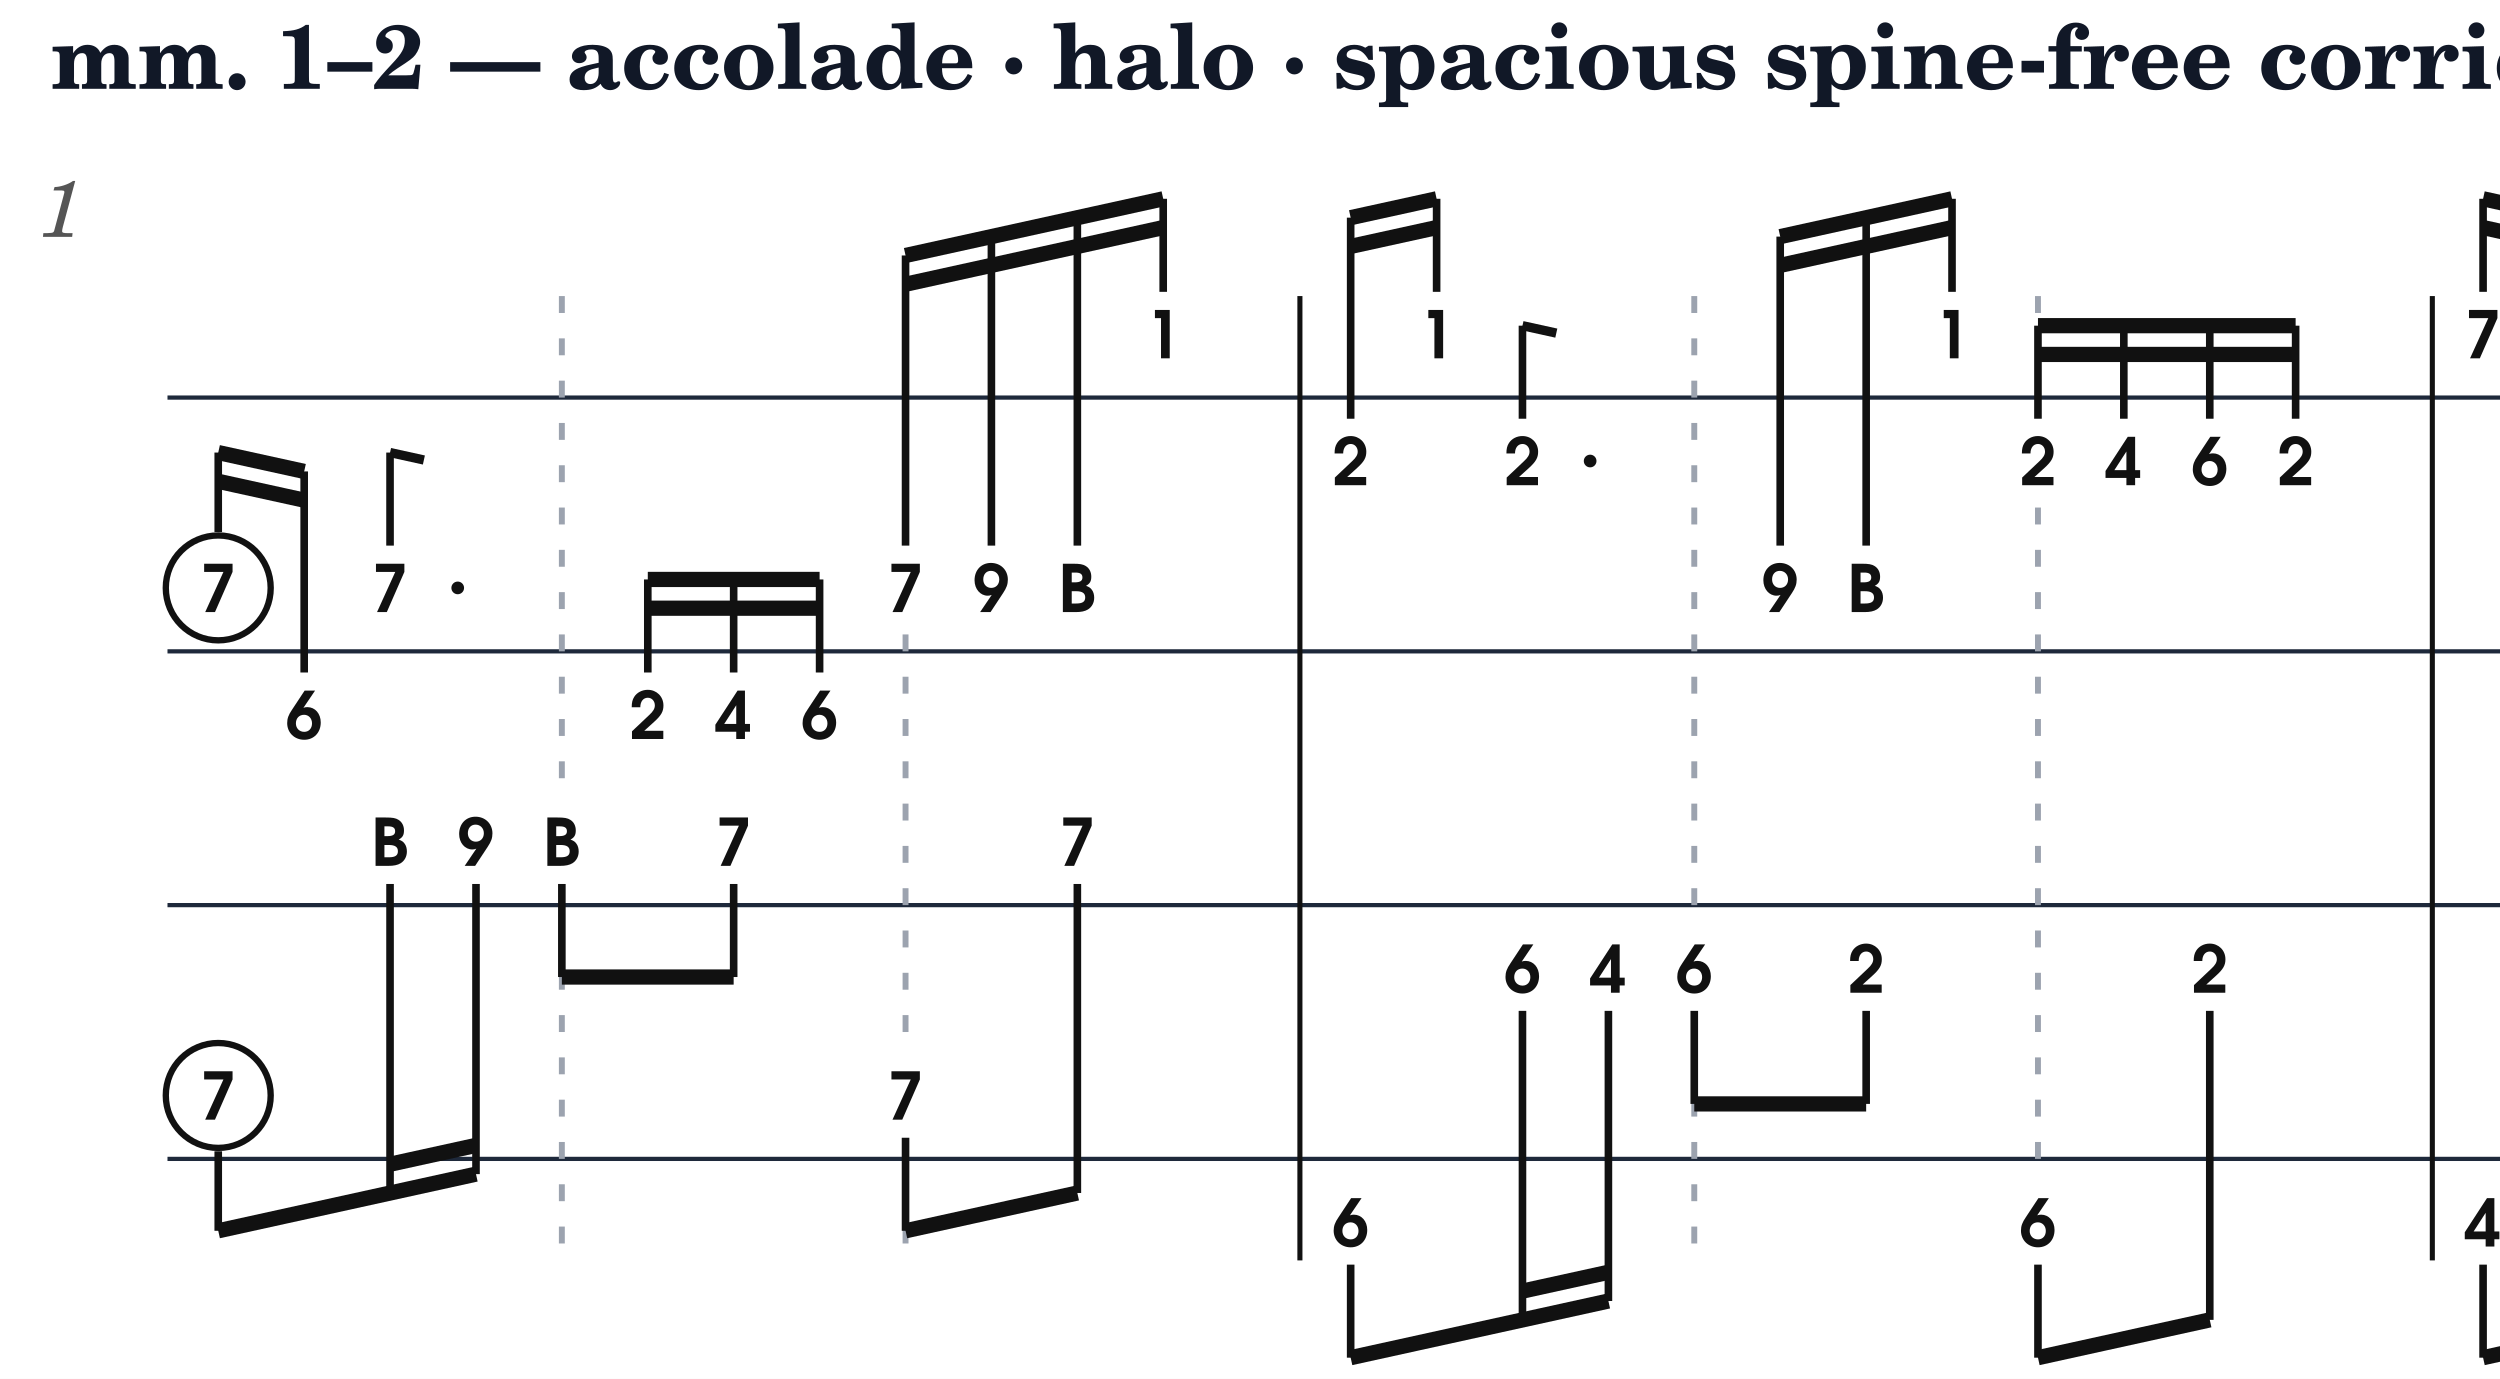
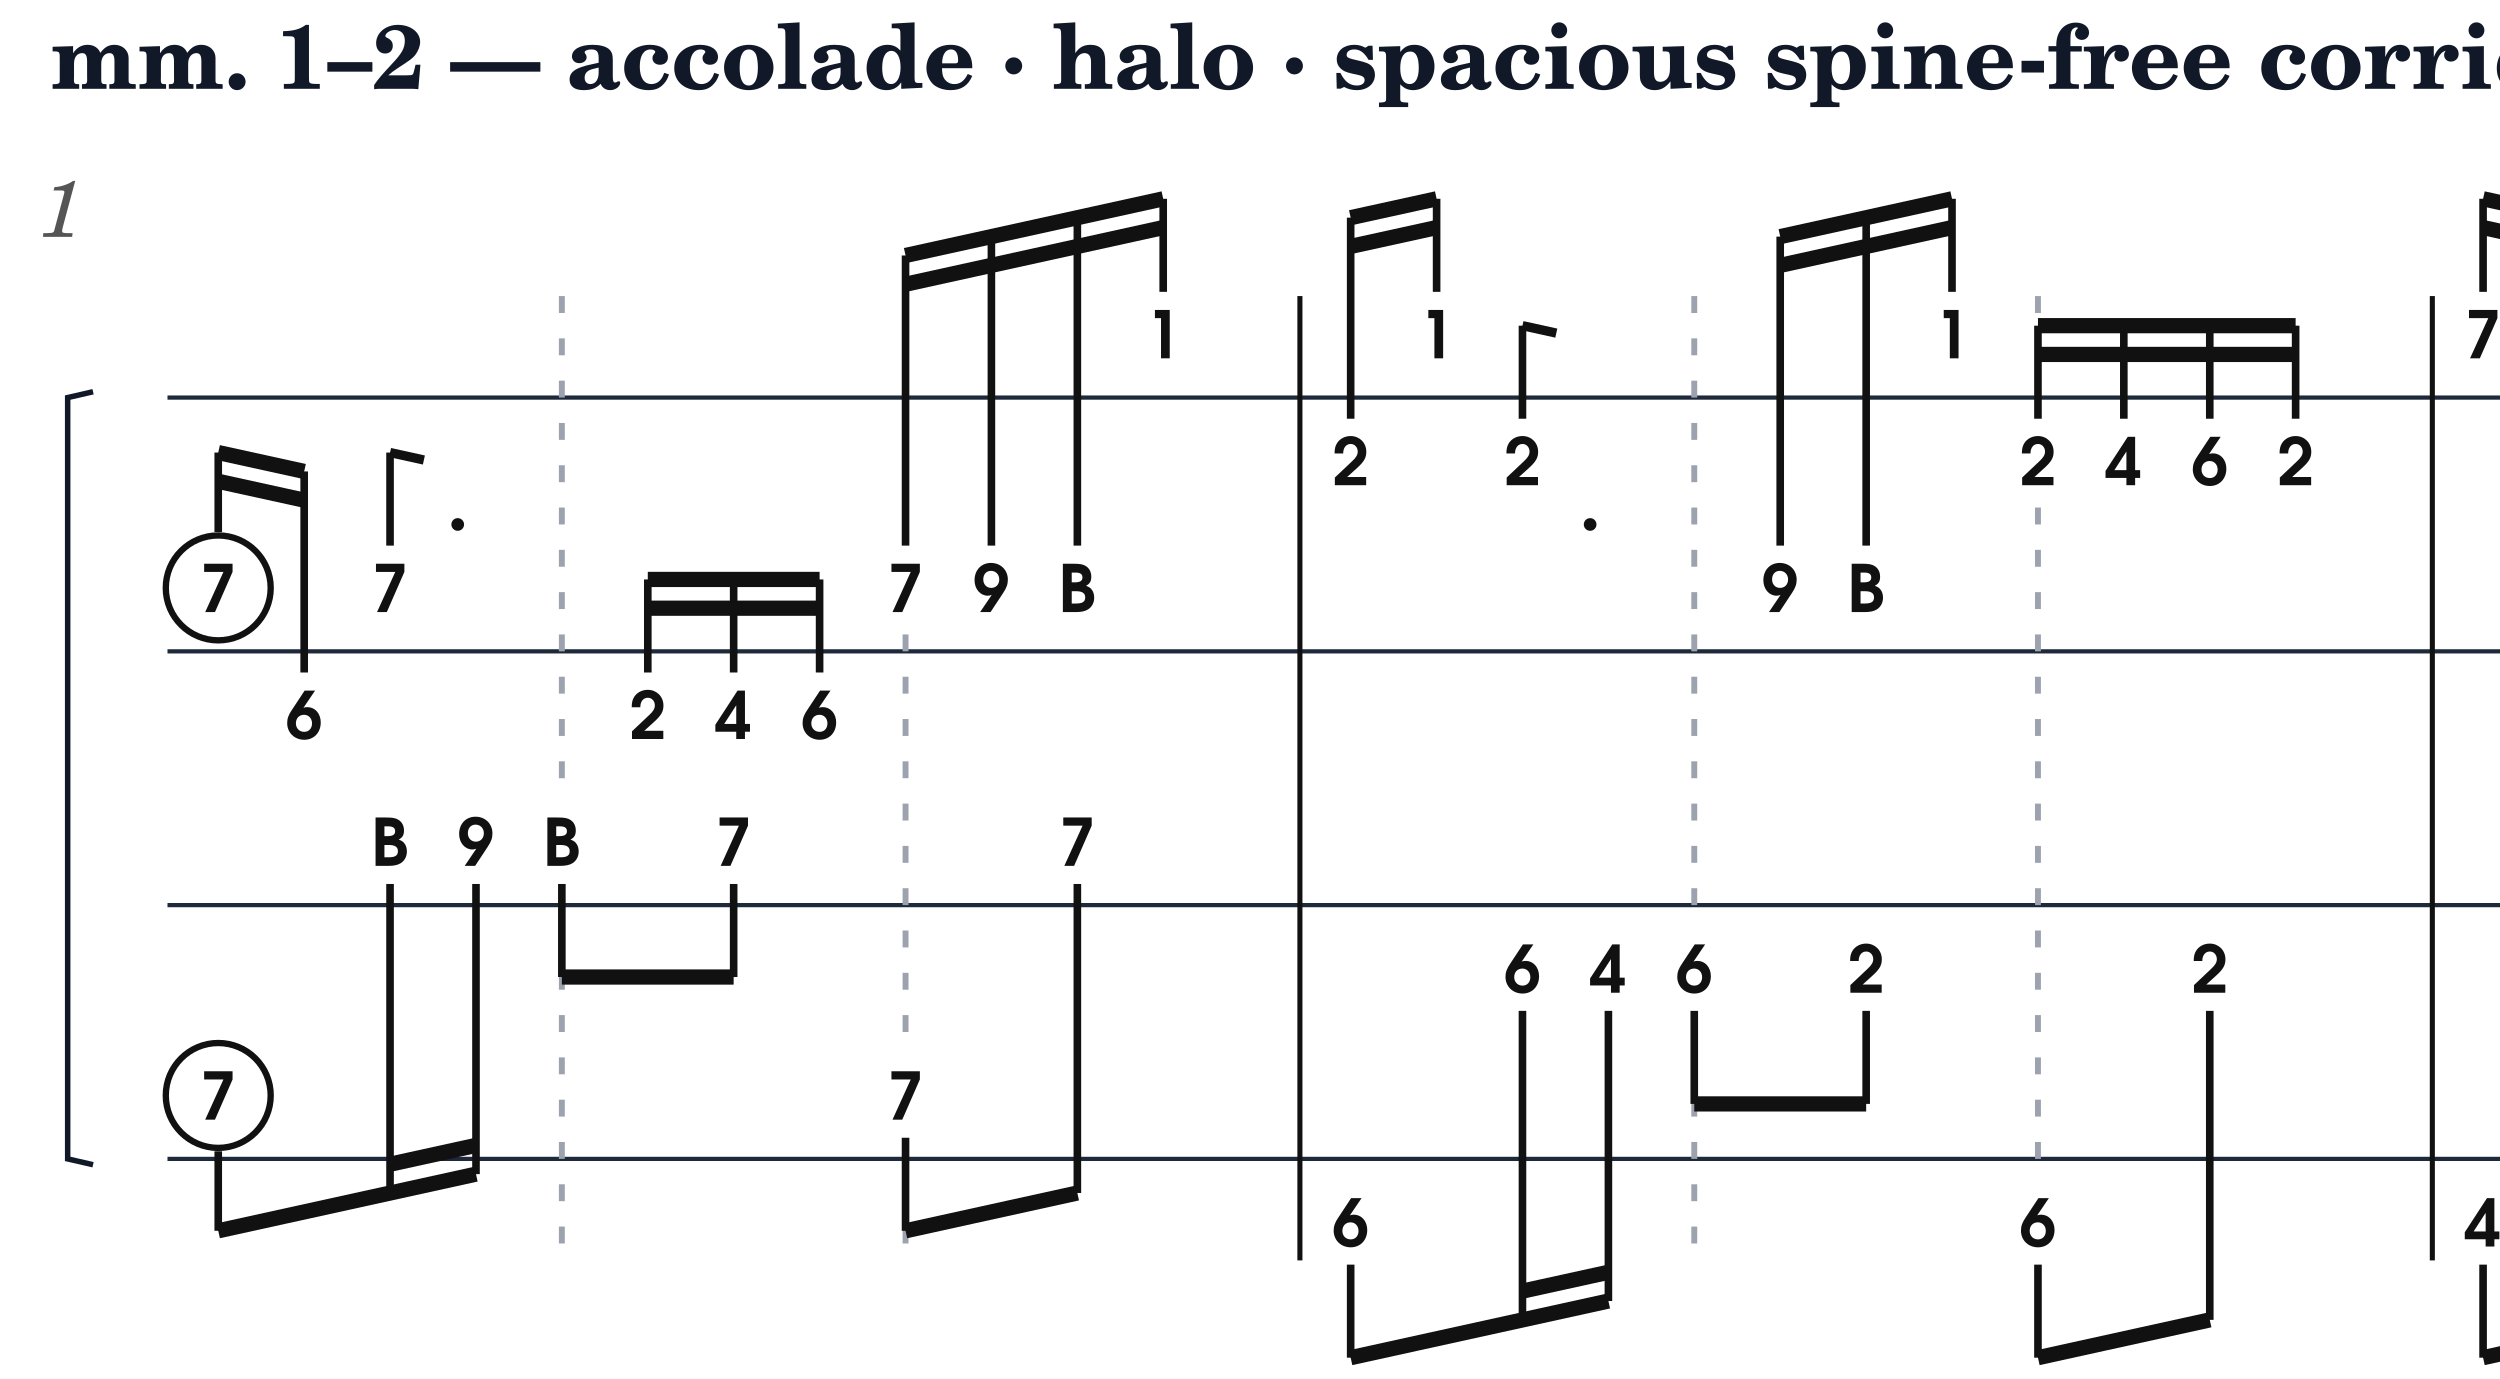
<svg xmlns="http://www.w3.org/2000/svg" viewBox="16.00 59.00 295.54 163.00" width="295.54pt" height="163.00pt" style="background:#FFFFFF;">
  <defs>
    <style>
      .janko-title { font-family: "Century Schoolbook", "Baskerville", "Liberation Serif", "DejaVu Serif", "Times New Roman", Georgia, serif; font-weight: 600; font-size: 11pt; letter-spacing: 0.3px; fill: #111111; }
      .janko-subtitle { font-family: "Century Schoolbook", "Baskerville", "Liberation Serif", "DejaVu Serif", "Times New Roman", Georgia, serif; font-style: italic; font-size: 8.5pt; fill: #333333; }
      .janko-meta { font-family: "Century Schoolbook", "Baskerville", "Liberation Serif", "DejaVu Serif", "Times New Roman", Georgia, serif; font-style: italic; font-size: 8pt; fill: #222222; }
      .janko-running-head { font-family: "Century Schoolbook", "Baskerville", "Liberation Serif", "DejaVu Serif", "Times New Roman", Georgia, serif; font-style: italic; font-size: 7pt; fill: #555555; }
      .janko-page-num { font-family: "Century Schoolbook", "Baskerville", "Liberation Serif", "DejaVu Serif", "Times New Roman", Georgia, serif; font-style: italic; font-size: 8pt; fill: #666666; font-weight: 400; }
      .janko-measure-num { font-family: "Century Schoolbook", "Baskerville", "Liberation Serif", "DejaVu Serif", "Times New Roman", Georgia, serif; font-style: italic; font-size: 7pt; fill: #555555; font-weight: normal; }
      .janko-octave-label { font-family: "DejaVu Sans Mono", monospace; font-size: 7.5pt; font-weight: bold; fill: #6B7280; }
      .janko-hand-label { font-family: "Century Schoolbook", "Baskerville", "Liberation Serif", "DejaVu Serif", "Times New Roman", Georgia, serif; font-style: italic; font-size: 8pt; fill: #555555; }
      .janko-ts-num { font-family: "Century Schoolbook", "Baskerville", "Liberation Serif", "DejaVu Serif", "Times New Roman", Georgia, serif; font-weight: bold; font-size: 14pt; fill: #111111; text-anchor: middle; }
      .janko-caption { font-family: "Century Schoolbook", "Baskerville", "Liberation Serif", "DejaVu Serif", "Times New Roman", Georgia, serif; font-weight: 600; font-size: 8pt; fill: #111827; }
      .janko-caption-sub { font-family: "Century Schoolbook", "Baskerville", "Liberation Serif", "DejaVu Serif", "Times New Roman", Georgia, serif; font-style: italic; font-size: 7.5pt; fill: #4B5563; }
      .janko-digit { font-family: "URW Gothic", "Century Gothic", "ITC Avant Garde Gothic", "Avant Garde", sans-serif; text-anchor: middle; font-weight: bold; }
    </style>
  </defs>
  <rect x="16.00" y="59.00" width="295.54" height="163.00" fill="#FFFFFF" />
  <text x="22.00" y="69.50" class="janko-caption" font-size="7.00pt">mm. 1–2 — accolade · halo · spacious spine-free corridor</text>
  <g class="janko-crop-body">
    <g id="system-1">
      <text class="janko-measure-num" x="25.80" y="87.00" text-anchor="end">1</text>
+       <path class="janko-system-bracket" d="M 27.00 105.31 L 24.00 106.00 L 24.00 196.00 L 27.00 196.69" fill="none" stroke="#111827" stroke-width="0.65" stroke-linecap="butt" stroke-linejoin="miter" />
      <g class="janko-staff-lines">
        <line x1="35.80" y1="106.00" x2="571.28" y2="106.00" stroke="#1E293B" stroke-width="0.50" />
        <line x1="35.80" y1="196.00" x2="571.28" y2="196.00" stroke="#1E293B" stroke-width="0.50" />
        <line x1="35.80" y1="136.00" x2="571.28" y2="136.00" stroke="#1E293B" stroke-width="0.50" />
        <line x1="35.80" y1="166.00" x2="571.28" y2="166.00" stroke="#1E293B" stroke-width="0.50" />
      </g>
      <g class="janko-beat-grid">
        <line class="janko-beat-line" x1="82.42" y1="94.00" x2="82.42" y2="208.00" stroke="#9CA3AF" stroke-width="0.70" stroke-dasharray="2,3" />
        <line class="janko-beat-line" x1="123.05" y1="94.00" x2="123.05" y2="208.00" stroke="#9CA3AF" stroke-width="0.70" stroke-dasharray="2,3" />
        <line class="janko-beat-line" x1="216.29" y1="94.00" x2="216.29" y2="208.00" stroke="#9CA3AF" stroke-width="0.70" stroke-dasharray="2,3" />
        <line class="janko-beat-line" x1="256.92" y1="94.00" x2="256.92" y2="208.00" stroke="#9CA3AF" stroke-width="0.70" stroke-dasharray="2,3" />
        <line class="janko-beat-line" x1="350.16" y1="94.00" x2="350.16" y2="208.00" stroke="#9CA3AF" stroke-width="0.70" stroke-dasharray="2,3" />
        <line class="janko-beat-line" x1="390.79" y1="94.00" x2="390.79" y2="208.00" stroke="#9CA3AF" stroke-width="0.70" stroke-dasharray="2,3" />
        <line class="janko-beat-line" x1="484.03" y1="94.00" x2="484.03" y2="208.00" stroke="#9CA3AF" stroke-width="0.70" stroke-dasharray="2,3" />
        <line class="janko-beat-line" x1="524.66" y1="94.00" x2="524.66" y2="208.00" stroke="#9CA3AF" stroke-width="0.70" stroke-dasharray="2,3" />
      </g>
      <g class="janko-barlines">
        <line class="janko-barline" x1="169.67" y1="94.00" x2="169.67" y2="208.00" stroke="#111111" stroke-width="0.60" />
        <line class="janko-barline" x1="303.54" y1="94.00" x2="303.54" y2="208.00" stroke="#111111" stroke-width="0.60" />
        <line class="janko-barline" x1="437.41" y1="94.00" x2="437.41" y2="208.00" stroke="#111111" stroke-width="0.60" />
      </g>
      <g class="janko-notes">
        <g class="janko-beam-group">
          <line class="janko-stem" x1="41.80" y1="195.10" x2="41.80" y2="204.50" stroke="#111111" stroke-width="0.90" />
          <line class="janko-stem" x1="62.11" y1="163.50" x2="62.11" y2="200.03" stroke="#111111" stroke-width="0.90" />
          <line class="janko-stem" x1="72.27" y1="163.50" x2="72.27" y2="197.80" stroke="#111111" stroke-width="0.90" />
          <line class="janko-beam" x1="41.80" y1="204.50" x2="72.27" y2="197.80" stroke="#111111" stroke-width="1.80" stroke-linecap="butt" />
          <line class="janko-beam-secondary" x1="62.11" y1="196.63" x2="72.27" y2="194.40" stroke="#111111" stroke-width="1.80" stroke-linecap="butt" />
        </g>
        <g class="janko-beam-group">
          <line class="janko-stem" x1="41.80" y1="121.90" x2="41.80" y2="112.50" stroke="#111111" stroke-width="0.90" />
          <line class="janko-stem" x1="51.96" y1="138.50" x2="51.96" y2="114.73" stroke="#111111" stroke-width="0.90" />
          <line class="janko-beam" x1="41.80" y1="112.50" x2="51.96" y2="114.73" stroke="#111111" stroke-width="1.80" stroke-linecap="butt" />
          <line class="janko-beam-secondary" x1="41.80" y1="115.90" x2="51.96" y2="118.13" stroke="#111111" stroke-width="1.80" stroke-linecap="butt" />
        </g>
        <g class="janko-beam-group">
          <line class="janko-stem" x1="82.42" y1="163.50" x2="82.42" y2="174.50" stroke="#111111" stroke-width="0.90" />
          <line class="janko-stem" x1="102.73" y1="163.50" x2="102.73" y2="174.50" stroke="#111111" stroke-width="0.90" />
          <line class="janko-beam" x1="82.42" y1="174.50" x2="102.73" y2="174.50" stroke="#111111" stroke-width="1.80" stroke-linecap="butt" />
        </g>
        <g class="janko-beam-group">
          <line class="janko-stem" x1="92.58" y1="138.50" x2="92.58" y2="127.50" stroke="#111111" stroke-width="0.90" />
          <line class="janko-stem" x1="102.73" y1="138.50" x2="102.73" y2="127.50" stroke="#111111" stroke-width="0.90" />
          <line class="janko-stem" x1="112.89" y1="138.50" x2="112.89" y2="127.50" stroke="#111111" stroke-width="0.90" />
          <line class="janko-beam" x1="92.58" y1="127.50" x2="112.89" y2="127.50" stroke="#111111" stroke-width="1.80" stroke-linecap="butt" />
          <line class="janko-beam-secondary" x1="92.58" y1="130.90" x2="112.89" y2="130.90" stroke="#111111" stroke-width="1.80" stroke-linecap="butt" />
        </g>
        <g class="janko-beam-group">
          <line class="janko-stem" x1="123.05" y1="193.50" x2="123.05" y2="204.50" stroke="#111111" stroke-width="0.90" />
          <line class="janko-stem" x1="143.36" y1="163.50" x2="143.36" y2="200.03" stroke="#111111" stroke-width="0.90" />
          <line class="janko-beam" x1="123.05" y1="204.50" x2="143.36" y2="200.03" stroke="#111111" stroke-width="1.80" stroke-linecap="butt" />
        </g>
        <g class="janko-beam-group">
          <line class="janko-stem" x1="123.05" y1="123.50" x2="123.05" y2="89.20" stroke="#111111" stroke-width="0.90" />
          <line class="janko-stem" x1="133.20" y1="123.50" x2="133.20" y2="86.97" stroke="#111111" stroke-width="0.90" />
          <line class="janko-stem" x1="143.36" y1="123.50" x2="143.36" y2="84.73" stroke="#111111" stroke-width="0.90" />
          <line class="janko-stem" x1="153.51" y1="93.50" x2="153.51" y2="82.50" stroke="#111111" stroke-width="0.90" />
          <line class="janko-beam" x1="123.05" y1="89.20" x2="153.51" y2="82.50" stroke="#111111" stroke-width="1.80" stroke-linecap="butt" />
          <line class="janko-beam-secondary" x1="123.05" y1="92.60" x2="153.51" y2="85.90" stroke="#111111" stroke-width="1.80" stroke-linecap="butt" />
        </g>
        <g class="janko-beam-group">
          <line class="janko-stem" x1="175.67" y1="108.50" x2="175.67" y2="84.73" stroke="#111111" stroke-width="0.90" />
          <line class="janko-stem" x1="185.83" y1="93.50" x2="185.83" y2="82.50" stroke="#111111" stroke-width="0.90" />
          <line class="janko-beam" x1="175.67" y1="84.73" x2="185.83" y2="82.50" stroke="#111111" stroke-width="1.80" stroke-linecap="butt" />
          <line class="janko-beam-secondary" x1="175.67" y1="88.13" x2="185.83" y2="85.90" stroke="#111111" stroke-width="1.80" stroke-linecap="butt" />
        </g>
        <g class="janko-beam-group">
          <line class="janko-stem" x1="175.67" y1="208.50" x2="175.67" y2="219.50" stroke="#111111" stroke-width="0.90" />
          <line class="janko-stem" x1="195.98" y1="178.50" x2="195.98" y2="215.03" stroke="#111111" stroke-width="0.90" />
          <line class="janko-stem" x1="206.14" y1="178.50" x2="206.14" y2="212.80" stroke="#111111" stroke-width="0.90" />
          <line class="janko-beam" x1="175.67" y1="219.50" x2="206.14" y2="212.80" stroke="#111111" stroke-width="1.80" stroke-linecap="butt" />
          <line class="janko-beam-secondary" x1="195.98" y1="211.63" x2="206.14" y2="209.40" stroke="#111111" stroke-width="1.80" stroke-linecap="butt" />
        </g>
        <g class="janko-beam-group">
          <line class="janko-stem" x1="216.29" y1="178.50" x2="216.29" y2="189.50" stroke="#111111" stroke-width="0.90" />
          <line class="janko-stem" x1="236.61" y1="178.50" x2="236.61" y2="189.50" stroke="#111111" stroke-width="0.90" />
          <line class="janko-beam" x1="216.29" y1="189.50" x2="236.61" y2="189.50" stroke="#111111" stroke-width="1.80" stroke-linecap="butt" />
        </g>
        <g class="janko-beam-group">
          <line class="janko-stem" x1="226.45" y1="123.50" x2="226.45" y2="86.97" stroke="#111111" stroke-width="0.90" />
          <line class="janko-stem" x1="236.61" y1="123.50" x2="236.61" y2="84.73" stroke="#111111" stroke-width="0.90" />
          <line class="janko-stem" x1="246.76" y1="93.50" x2="246.76" y2="82.50" stroke="#111111" stroke-width="0.90" />
          <line class="janko-beam" x1="226.45" y1="86.97" x2="246.76" y2="82.50" stroke="#111111" stroke-width="1.80" stroke-linecap="butt" />
          <line class="janko-beam-secondary" x1="226.45" y1="90.37" x2="246.76" y2="85.90" stroke="#111111" stroke-width="1.80" stroke-linecap="butt" />
        </g>
        <g class="janko-beam-group">
          <line class="janko-stem" x1="256.92" y1="108.50" x2="256.92" y2="97.50" stroke="#111111" stroke-width="0.90" />
          <line class="janko-stem" x1="267.07" y1="108.50" x2="267.07" y2="97.50" stroke="#111111" stroke-width="0.90" />
          <line class="janko-stem" x1="277.23" y1="108.50" x2="277.23" y2="97.50" stroke="#111111" stroke-width="0.90" />
          <line class="janko-stem" x1="287.38" y1="108.50" x2="287.38" y2="97.50" stroke="#111111" stroke-width="0.90" />
          <line class="janko-beam" x1="256.92" y1="97.50" x2="287.38" y2="97.50" stroke="#111111" stroke-width="1.80" stroke-linecap="butt" />
          <line class="janko-beam-secondary" x1="256.92" y1="100.90" x2="287.38" y2="100.90" stroke="#111111" stroke-width="1.80" stroke-linecap="butt" />
        </g>
        <g class="janko-beam-group">
          <line class="janko-stem" x1="256.92" y1="208.50" x2="256.92" y2="219.50" stroke="#111111" stroke-width="0.90" />
          <line class="janko-stem" x1="277.23" y1="178.50" x2="277.23" y2="215.03" stroke="#111111" stroke-width="0.90" />
          <line class="janko-beam" x1="256.92" y1="219.50" x2="277.23" y2="215.03" stroke="#111111" stroke-width="1.80" stroke-linecap="butt" />
        </g>
        <g class="janko-beam-group">
          <line class="janko-stem" x1="309.54" y1="208.50" x2="309.54" y2="219.50" stroke="#111111" stroke-width="0.90" />
          <line class="janko-stem" x1="329.85" y1="178.50" x2="329.85" y2="215.03" stroke="#111111" stroke-width="0.90" />
          <line class="janko-stem" x1="340.01" y1="178.50" x2="340.01" y2="212.80" stroke="#111111" stroke-width="0.90" />
          <line class="janko-beam" x1="309.54" y1="219.50" x2="340.01" y2="212.80" stroke="#111111" stroke-width="1.80" stroke-linecap="butt" />
          <line class="janko-beam-secondary" x1="329.85" y1="211.63" x2="340.01" y2="209.40" stroke="#111111" stroke-width="1.80" stroke-linecap="butt" />
        </g>
        <g class="janko-beam-group">
          <line class="janko-stem" x1="309.54" y1="93.50" x2="309.54" y2="82.50" stroke="#111111" stroke-width="0.90" />
          <line class="janko-stem" x1="319.70" y1="108.50" x2="319.70" y2="84.73" stroke="#111111" stroke-width="0.90" />
          <line class="janko-beam" x1="309.54" y1="82.50" x2="319.70" y2="84.73" stroke="#111111" stroke-width="1.80" stroke-linecap="butt" />
          <line class="janko-beam-secondary" x1="309.54" y1="85.90" x2="319.70" y2="88.13" stroke="#111111" stroke-width="1.80" stroke-linecap="butt" />
        </g>
        <g class="janko-beam-group">
          <line class="janko-stem" x1="350.16" y1="178.50" x2="350.16" y2="189.50" stroke="#111111" stroke-width="0.90" />
          <line class="janko-stem" x1="370.48" y1="163.50" x2="370.48" y2="185.03" stroke="#111111" stroke-width="0.90" />
          <line class="janko-beam" x1="350.16" y1="189.50" x2="370.48" y2="185.03" stroke="#111111" stroke-width="1.80" stroke-linecap="butt" />
        </g>
        <g class="janko-beam-group">
          <line class="janko-stem" x1="360.32" y1="108.50" x2="360.32" y2="97.50" stroke="#111111" stroke-width="0.90" />
          <line class="janko-stem" x1="370.48" y1="108.50" x2="370.48" y2="97.50" stroke="#111111" stroke-width="0.90" />
          <line class="janko-stem" x1="380.63" y1="108.50" x2="380.63" y2="97.50" stroke="#111111" stroke-width="0.90" />
          <line class="janko-beam" x1="360.32" y1="97.50" x2="380.63" y2="97.50" stroke="#111111" stroke-width="1.80" stroke-linecap="butt" />
          <line class="janko-beam-secondary" x1="360.32" y1="100.90" x2="380.63" y2="100.90" stroke="#111111" stroke-width="1.80" stroke-linecap="butt" />
        </g>
        <g class="janko-beam-group">
          <line class="janko-stem" x1="390.79" y1="93.50" x2="390.79" y2="82.50" stroke="#111111" stroke-width="0.90" />
          <line class="janko-stem" x1="400.94" y1="108.50" x2="400.94" y2="84.73" stroke="#111111" stroke-width="0.90" />
-           <line class="janko-stem" x1="416.60" y1="123.50" x2="416.60" y2="88.18" stroke="#111111" stroke-width="0.90" />
-           <line class="janko-stem" x1="426.20" y1="123.50" x2="426.20" y2="90.29" stroke="#111111" stroke-width="0.90" />
-           <line class="janko-beam" x1="390.79" y1="82.50" x2="426.20" y2="90.29" stroke="#111111" stroke-width="1.80" stroke-linecap="butt" />
-           <line class="janko-beam-secondary" x1="390.79" y1="85.90" x2="426.20" y2="93.69" stroke="#111111" stroke-width="1.80" stroke-linecap="butt" />
+           <line class="janko-stem" x1="411.10" y1="123.50" x2="411.10" y2="86.97" stroke="#111111" stroke-width="0.90" />
+           <line class="janko-stem" x1="430.70" y1="123.50" x2="430.70" y2="91.28" stroke="#111111" stroke-width="0.90" />
+           <line class="janko-beam" x1="390.79" y1="82.50" x2="430.70" y2="91.28" stroke="#111111" stroke-width="1.80" stroke-linecap="butt" />
+           <line class="janko-beam-secondary" x1="390.79" y1="85.90" x2="430.70" y2="94.68" stroke="#111111" stroke-width="1.80" stroke-linecap="butt" />
        </g>
        <g class="janko-beam-group">
          <line class="janko-stem" x1="390.79" y1="193.50" x2="390.79" y2="204.50" stroke="#111111" stroke-width="0.90" />
-           <line class="janko-stem" x1="405.60" y1="133.50" x2="405.60" y2="201.24" stroke="#111111" stroke-width="0.90" />
-           <line class="janko-beam" x1="390.79" y1="204.50" x2="405.60" y2="201.24" stroke="#111111" stroke-width="1.80" stroke-linecap="butt" />
+           <line class="janko-stem" x1="421.10" y1="133.50" x2="421.10" y2="197.83" stroke="#111111" stroke-width="0.90" />
+           <line class="janko-beam" x1="390.79" y1="204.50" x2="421.10" y2="197.83" stroke="#111111" stroke-width="1.80" stroke-linecap="butt" />
        </g>
        <g class="janko-beam-group">
          <line class="janko-stem" x1="443.41" y1="178.50" x2="443.41" y2="189.50" stroke="#111111" stroke-width="0.90" />
          <line class="janko-stem" x1="463.72" y1="178.50" x2="463.72" y2="189.50" stroke="#111111" stroke-width="0.90" />
          <line class="janko-stem" x1="473.88" y1="178.50" x2="473.88" y2="189.50" stroke="#111111" stroke-width="0.90" />
          <line class="janko-beam" x1="443.41" y1="189.50" x2="473.88" y2="189.50" stroke="#111111" stroke-width="1.80" stroke-linecap="butt" />
          <line class="janko-beam-secondary" x1="463.72" y1="186.10" x2="473.88" y2="186.10" stroke="#111111" stroke-width="1.80" stroke-linecap="butt" />
        </g>
        <g class="janko-beam-group">
          <line class="janko-stem" x1="443.41" y1="138.50" x2="443.41" y2="119.20" stroke="#111111" stroke-width="0.90" />
          <line class="janko-stem" x1="453.57" y1="138.50" x2="453.57" y2="116.97" stroke="#111111" stroke-width="0.90" />
          <line class="janko-stem" x1="463.72" y1="138.50" x2="463.72" y2="114.73" stroke="#111111" stroke-width="0.90" />
          <line class="janko-stem" x1="473.88" y1="123.50" x2="473.88" y2="112.50" stroke="#111111" stroke-width="0.90" />
          <line class="janko-beam" x1="443.41" y1="119.20" x2="473.88" y2="112.50" stroke="#111111" stroke-width="1.80" stroke-linecap="butt" />
          <line class="janko-beam-secondary" x1="443.41" y1="122.60" x2="473.88" y2="115.90" stroke="#111111" stroke-width="1.80" stroke-linecap="butt" />
        </g>
        <g class="janko-beam-group">
          <line class="janko-stem" x1="484.03" y1="138.50" x2="484.03" y2="125.27" stroke="#111111" stroke-width="0.90" />
          <line class="janko-stem" x1="494.19" y1="138.50" x2="494.19" y2="127.50" stroke="#111111" stroke-width="0.90" />
          <line class="janko-stem" x1="504.35" y1="153.50" x2="504.35" y2="129.73" stroke="#111111" stroke-width="0.90" />
          <line class="janko-stem" x1="514.50" y1="153.50" x2="514.50" y2="131.97" stroke="#111111" stroke-width="0.90" />
          <line class="janko-beam" x1="484.03" y1="125.27" x2="514.50" y2="131.97" stroke="#111111" stroke-width="1.80" stroke-linecap="butt" />
          <line class="janko-beam-secondary" x1="484.03" y1="128.67" x2="514.50" y2="135.37" stroke="#111111" stroke-width="1.80" stroke-linecap="butt" />
        </g>
        <g class="janko-beam-group">
          <line class="janko-stem" x1="484.03" y1="178.50" x2="484.03" y2="189.50" stroke="#111111" stroke-width="0.90" />
          <line class="janko-stem" x1="504.35" y1="178.50" x2="504.35" y2="189.50" stroke="#111111" stroke-width="0.90" />
          <line class="janko-beam" x1="484.03" y1="189.50" x2="504.35" y2="189.50" stroke="#111111" stroke-width="1.80" stroke-linecap="butt" />
        </g>
        <g class="janko-beam-group">
          <line class="janko-stem" x1="524.66" y1="208.50" x2="524.66" y2="219.50" stroke="#111111" stroke-width="0.90" />
          <line class="janko-stem" x1="544.97" y1="178.50" x2="544.97" y2="215.03" stroke="#111111" stroke-width="0.90" />
          <line class="janko-beam" x1="524.66" y1="219.50" x2="544.97" y2="215.03" stroke="#111111" stroke-width="1.80" stroke-linecap="butt" />
        </g>
        <g class="janko-beam-group">
          <line class="janko-stem" x1="524.66" y1="168.50" x2="524.66" y2="144.73" stroke="#111111" stroke-width="0.90" />
          <line class="janko-stem" x1="534.81" y1="153.50" x2="534.81" y2="142.50" stroke="#111111" stroke-width="0.90" />
          <line class="janko-beam" x1="524.66" y1="144.73" x2="534.81" y2="142.50" stroke="#111111" stroke-width="1.80" stroke-linecap="butt" />
          <line class="janko-beam-secondary" x1="524.66" y1="148.13" x2="534.81" y2="145.90" stroke="#111111" stroke-width="1.80" stroke-linecap="butt" />
        </g>
        <line class="janko-stem" x1="62.11" y1="123.50" x2="62.11" y2="112.50" stroke="#111111" stroke-width="0.90" />
        <line class="janko-flag" data-stem-x="62.11" data-flag-index="1" x1="62.11" y1="112.50" x2="66.11" y2="113.38" stroke="#111111" stroke-width="1.10" stroke-linecap="butt" data-subdivision-style="kinetic-tab-beam" />
-         <circle class="janko-augmentation-dot" cx="70.11" cy="128.50" r="0.75" fill="#111111" />
+         <circle class="janko-augmentation-dot" cx="70.11" cy="121.00" r="0.75" fill="#111111" />
        <line class="janko-stem" x1="195.98" y1="108.50" x2="195.98" y2="97.50" stroke="#111111" stroke-width="0.90" />
        <line class="janko-flag" data-stem-x="195.98" data-flag-index="1" x1="195.98" y1="97.50" x2="199.98" y2="98.38" stroke="#111111" stroke-width="1.10" stroke-linecap="butt" data-subdivision-style="kinetic-tab-beam" />
-         <circle class="janko-augmentation-dot" cx="203.98" cy="113.50" r="0.75" fill="#111111" />
+         <circle class="janko-augmentation-dot" cx="203.98" cy="121.00" r="0.75" fill="#111111" />
        <line class="janko-stem" x1="329.85" y1="93.50" x2="329.85" y2="82.50" stroke="#111111" stroke-width="0.90" />
        <line class="janko-flag" data-stem-x="329.85" data-flag-index="1" x1="329.85" y1="82.50" x2="333.85" y2="83.38" stroke="#111111" stroke-width="1.10" stroke-linecap="butt" data-subdivision-style="kinetic-tab-beam" />
-         <circle class="janko-augmentation-dot" cx="337.85" cy="98.50" r="0.75" fill="#111111" />
+         <circle class="janko-augmentation-dot" cx="337.85" cy="91.00" r="0.75" fill="#111111" />
        <line class="janko-stem" x1="555.12" y1="168.50" x2="555.12" y2="157.50" stroke="#111111" stroke-width="0.90" />
        <line class="janko-flag" data-stem-x="555.12" data-flag-index="1" x1="555.12" y1="157.50" x2="559.12" y2="158.38" stroke="#111111" stroke-width="1.10" stroke-linecap="butt" data-subdivision-style="kinetic-tab-beam" />
        <line class="janko-flag" data-stem-x="555.12" data-flag-index="2" x1="555.12" y1="160.90" x2="559.12" y2="161.78" stroke="#111111" stroke-width="1.10" stroke-linecap="butt" data-subdivision-style="kinetic-tab-beam" />
        <g class="janko-rest-group" data-rest-tick="552" data-rest-value="sixteenth" data-rest-hand="RH" data-rest-style="kinetic-monoline">
-           <line class="janko-rest-stem" x1="544.97" y1="155.68" x2="544.97" y2="167.68" stroke="#111111" stroke-width="0.90" stroke-linecap="butt" />
-           <line class="janko-rest-tab" data-rest-tab="1" x1="544.97" y1="155.68" x2="548.97" y2="156.56" stroke="#111111" stroke-width="0.90" stroke-linecap="butt" />
-           <line class="janko-rest-tab" data-rest-tab="2" x1="544.97" y1="159.08" x2="548.97" y2="159.96" stroke="#111111" stroke-width="0.90" stroke-linecap="butt" />
+           <line class="janko-rest-stem" x1="544.97" y1="154.28" x2="544.97" y2="166.28" stroke="#111111" stroke-width="0.90" stroke-linecap="butt" />
+           <line class="janko-rest-tab" data-rest-tab="1" x1="544.97" y1="154.28" x2="548.97" y2="155.16" stroke="#111111" stroke-width="0.90" stroke-linecap="butt" />
+           <line class="janko-rest-tab" data-rest-tab="2" x1="544.97" y1="157.68" x2="548.97" y2="158.56" stroke="#111111" stroke-width="0.90" stroke-linecap="butt" />
        </g>
        <circle class="janko-halo" cx="41.80" cy="188.50" r="6.20" fill="none" stroke="#111111" stroke-width="0.75" />
        <circle class="janko-knockout" cx="41.80" cy="188.50" r="4.80" fill="#FFFFFF" />
        <text class="janko-digit" x="41.80" y="191.36" font-weight="700" font-size="5.8pt" fill="#111111">7</text>
        <circle class="janko-halo" cx="41.80" cy="128.50" r="6.20" fill="none" stroke="#111111" stroke-width="0.75" />
        <circle class="janko-knockout" cx="41.80" cy="128.50" r="4.80" fill="#FFFFFF" />
        <text class="janko-digit" x="41.80" y="131.36" font-weight="700" font-size="5.8pt" fill="#111111">7</text>
        <circle class="janko-knockout" cx="51.96" cy="143.50" r="4.80" fill="#FFFFFF" />
        <text class="janko-digit" x="51.96" y="146.36" font-weight="800" font-size="5.8pt" fill="#111111">6</text>
        <circle class="janko-knockout" cx="62.11" cy="128.50" r="4.80" fill="#FFFFFF" />
        <text class="janko-digit" x="62.11" y="131.36" font-weight="700" font-size="5.8pt" fill="#111111">7</text>
        <circle class="janko-knockout" cx="62.11" cy="158.50" r="4.80" fill="#FFFFFF" />
        <text class="janko-digit" x="62.11" y="161.36" font-weight="700" font-size="5.8pt" fill="#111111">B</text>
        <circle class="janko-knockout" cx="72.27" cy="158.50" r="4.80" fill="#FFFFFF" />
        <text class="janko-digit" x="72.27" y="161.36" font-weight="700" font-size="5.8pt" fill="#111111">9</text>
        <circle class="janko-knockout" cx="82.42" cy="158.50" r="4.80" fill="#FFFFFF" />
        <text class="janko-digit" x="82.42" y="161.36" font-weight="700" font-size="5.8pt" fill="#111111">B</text>
        <circle class="janko-knockout" cx="92.58" cy="143.50" r="4.80" fill="#FFFFFF" />
        <text class="janko-digit" x="92.58" y="146.36" font-weight="800" font-size="5.8pt" fill="#111111">2</text>
        <circle class="janko-knockout" cx="102.73" cy="143.50" r="4.80" fill="#FFFFFF" />
        <text class="janko-digit" x="102.73" y="146.36" font-weight="800" font-size="5.8pt" fill="#111111">4</text>
        <circle class="janko-knockout" cx="102.73" cy="158.50" r="4.80" fill="#FFFFFF" />
        <text class="janko-digit" x="102.73" y="161.36" font-weight="700" font-size="5.8pt" fill="#111111">7</text>
        <circle class="janko-knockout" cx="112.89" cy="143.50" r="4.80" fill="#FFFFFF" />
        <text class="janko-digit" x="112.89" y="146.36" font-weight="800" font-size="5.8pt" fill="#111111">6</text>
        <circle class="janko-knockout" cx="123.05" cy="188.50" r="4.80" fill="#FFFFFF" />
        <text class="janko-digit" x="123.05" y="191.36" font-weight="700" font-size="5.8pt" fill="#111111">7</text>
        <circle class="janko-knockout" cx="123.05" cy="128.50" r="4.80" fill="#FFFFFF" />
        <text class="janko-digit" x="123.05" y="131.36" font-weight="700" font-size="5.8pt" fill="#111111">7</text>
        <circle class="janko-knockout" cx="133.20" cy="128.50" r="4.80" fill="#FFFFFF" />
        <text class="janko-digit" x="133.20" y="131.36" font-weight="700" font-size="5.8pt" fill="#111111">9</text>
        <circle class="janko-knockout" cx="143.36" cy="158.50" r="4.80" fill="#FFFFFF" />
        <text class="janko-digit" x="143.36" y="161.36" font-weight="700" font-size="5.8pt" fill="#111111">7</text>
        <circle class="janko-knockout" cx="143.36" cy="128.50" r="4.80" fill="#FFFFFF" />
        <text class="janko-digit" x="143.36" y="131.36" font-weight="700" font-size="5.8pt" fill="#111111">B</text>
        <circle class="janko-knockout" cx="153.51" cy="98.50" r="4.80" fill="#FFFFFF" />
        <text class="janko-digit" x="153.51" y="101.36" font-weight="700" font-size="5.8pt" fill="#111111">1</text>
        <circle class="janko-knockout" cx="175.67" cy="113.50" r="4.80" fill="#FFFFFF" />
        <text class="janko-digit" x="175.67" y="116.36" font-weight="800" font-size="5.8pt" fill="#111111">2</text>
        <circle class="janko-knockout" cx="175.67" cy="203.50" r="4.80" fill="#FFFFFF" />
        <text class="janko-digit" x="175.67" y="206.36" font-weight="800" font-size="5.8pt" fill="#111111">6</text>
        <circle class="janko-knockout" cx="185.83" cy="98.50" r="4.80" fill="#FFFFFF" />
        <text class="janko-digit" x="185.83" y="101.36" font-weight="700" font-size="5.8pt" fill="#111111">1</text>
        <circle class="janko-knockout" cx="195.98" cy="113.50" r="4.80" fill="#FFFFFF" />
        <text class="janko-digit" x="195.98" y="116.36" font-weight="800" font-size="5.8pt" fill="#111111">2</text>
        <circle class="janko-knockout" cx="195.98" cy="173.50" r="4.80" fill="#FFFFFF" />
        <text class="janko-digit" x="195.98" y="176.36" font-weight="800" font-size="5.8pt" fill="#111111">6</text>
        <circle class="janko-knockout" cx="206.14" cy="173.50" r="4.80" fill="#FFFFFF" />
        <text class="janko-digit" x="206.14" y="176.36" font-weight="800" font-size="5.8pt" fill="#111111">4</text>
        <circle class="janko-knockout" cx="216.29" cy="173.50" r="4.80" fill="#FFFFFF" />
        <text class="janko-digit" x="216.29" y="176.36" font-weight="800" font-size="5.8pt" fill="#111111">6</text>
        <circle class="janko-knockout" cx="226.45" cy="128.50" r="4.80" fill="#FFFFFF" />
        <text class="janko-digit" x="226.45" y="131.36" font-weight="700" font-size="5.8pt" fill="#111111">9</text>
        <circle class="janko-knockout" cx="236.61" cy="173.50" r="4.80" fill="#FFFFFF" />
        <text class="janko-digit" x="236.61" y="176.36" font-weight="800" font-size="5.8pt" fill="#111111">2</text>
        <circle class="janko-knockout" cx="236.61" cy="128.50" r="4.80" fill="#FFFFFF" />
        <text class="janko-digit" x="236.61" y="131.36" font-weight="700" font-size="5.8pt" fill="#111111">B</text>
        <circle class="janko-knockout" cx="246.76" cy="98.50" r="4.80" fill="#FFFFFF" />
        <text class="janko-digit" x="246.76" y="101.36" font-weight="700" font-size="5.8pt" fill="#111111">1</text>
        <circle class="janko-knockout" cx="256.92" cy="113.50" r="4.80" fill="#FFFFFF" />
        <text class="janko-digit" x="256.92" y="116.36" font-weight="800" font-size="5.8pt" fill="#111111">2</text>
        <circle class="janko-knockout" cx="256.92" cy="203.50" r="4.80" fill="#FFFFFF" />
        <text class="janko-digit" x="256.92" y="206.36" font-weight="800" font-size="5.8pt" fill="#111111">6</text>
        <circle class="janko-knockout" cx="267.07" cy="113.50" r="4.80" fill="#FFFFFF" />
        <text class="janko-digit" x="267.07" y="116.36" font-weight="800" font-size="5.8pt" fill="#111111">4</text>
        <circle class="janko-knockout" cx="277.23" cy="173.50" r="4.80" fill="#FFFFFF" />
        <text class="janko-digit" x="277.23" y="176.36" font-weight="800" font-size="5.8pt" fill="#111111">2</text>
        <circle class="janko-knockout" cx="277.23" cy="113.50" r="4.80" fill="#FFFFFF" />
        <text class="janko-digit" x="277.23" y="116.36" font-weight="800" font-size="5.8pt" fill="#111111">6</text>
        <circle class="janko-knockout" cx="287.38" cy="113.50" r="4.80" fill="#FFFFFF" />
        <text class="janko-digit" x="287.38" y="116.36" font-weight="800" font-size="5.8pt" fill="#111111">2</text>
        <circle class="janko-knockout" cx="309.54" cy="203.50" r="4.80" fill="#FFFFFF" />
        <text class="janko-digit" x="309.54" y="206.36" font-weight="800" font-size="5.8pt" fill="#111111">4</text>
        <circle class="janko-knockout" cx="309.54" cy="98.50" r="4.80" fill="#FFFFFF" />
        <text class="janko-digit" x="309.54" y="101.36" font-weight="700" font-size="5.8pt" fill="#111111">7</text>
        <circle class="janko-knockout" cx="319.70" cy="113.50" r="4.80" fill="#FFFFFF" />
        <text class="janko-digit" x="319.70" y="116.36" font-weight="800" font-size="5.8pt" fill="#111111">6</text>
        <circle class="janko-knockout" cx="329.85" cy="173.50" r="4.80" fill="#FFFFFF" />
        <text class="janko-digit" x="329.85" y="176.36" font-weight="800" font-size="5.8pt" fill="#111111">4</text>
        <circle class="janko-knockout" cx="329.85" cy="98.50" r="4.80" fill="#FFFFFF" />
        <text class="janko-digit" x="329.85" y="101.36" font-weight="700" font-size="5.8pt" fill="#111111">7</text>
        <circle class="janko-knockout" cx="340.01" cy="173.50" r="4.80" fill="#FFFFFF" />
        <text class="janko-digit" x="340.01" y="176.36" font-weight="800" font-size="5.8pt" fill="#111111">2</text>
        <circle class="janko-knockout" cx="350.16" cy="173.50" r="4.80" fill="#FFFFFF" />
        <text class="janko-digit" x="350.16" y="176.36" font-weight="800" font-size="5.8pt" fill="#111111">4</text>
        <circle class="janko-knockout" cx="360.32" cy="113.50" r="4.80" fill="#FFFFFF" />
        <text class="janko-digit" x="360.32" y="116.36" font-weight="800" font-size="5.8pt" fill="#111111">6</text>
        <circle class="janko-knockout" cx="370.48" cy="113.50" r="4.80" fill="#FFFFFF" />
        <text class="janko-digit" x="370.48" y="116.36" font-weight="800" font-size="5.8pt" fill="#111111">4</text>
        <circle class="janko-knockout" cx="370.48" cy="158.50" r="4.80" fill="#FFFFFF" />
        <text class="janko-digit" x="370.48" y="161.36" font-weight="700" font-size="5.8pt" fill="#111111">7</text>
        <circle class="janko-knockout" cx="380.63" cy="113.50" r="4.80" fill="#FFFFFF" />
        <text class="janko-digit" x="380.63" y="116.36" font-weight="800" font-size="5.8pt" fill="#111111">2</text>
        <circle class="janko-knockout" cx="390.79" cy="98.50" r="4.80" fill="#FFFFFF" />
        <text class="janko-digit" x="390.79" y="101.36" font-weight="700" font-size="5.8pt" fill="#111111">1</text>
        <circle class="janko-knockout" cx="390.79" cy="188.50" r="4.80" fill="#FFFFFF" />
        <text class="janko-digit" x="390.79" y="191.36" font-weight="700" font-size="5.8pt" fill="#111111">9</text>
        <circle class="janko-knockout" cx="400.94" cy="113.50" r="4.80" fill="#FFFFFF" />
        <text class="janko-digit" x="400.94" y="116.36" font-weight="800" font-size="5.8pt" fill="#111111">4</text>
-         <circle class="janko-knockout" cx="405.60" cy="128.50" r="4.80" fill="#FFFFFF" />
-         <text class="janko-digit" x="405.60" y="131.36" font-weight="700" font-size="5.8pt" fill="#111111">1</text>
-         <circle class="janko-knockout" cx="416.60" cy="128.50" r="4.80" fill="#FFFFFF" />
-         <text class="janko-digit" x="416.60" y="131.36" font-weight="700" font-size="5.8pt" fill="#111111">9</text>
-         <circle class="janko-knockout" cx="426.20" cy="128.50" r="4.80" fill="#FFFFFF" />
-         <text class="janko-digit" x="426.20" y="131.36" font-weight="700" font-size="5.8pt" fill="#111111">7</text>
+         <circle class="janko-knockout" cx="421.10" cy="128.50" r="4.80" fill="#FFFFFF" />
+         <text class="janko-digit" x="421.10" y="131.36" font-weight="700" font-size="5.8pt" fill="#111111">1</text>
+         <circle class="janko-knockout" cx="411.10" cy="128.50" r="4.80" fill="#FFFFFF" />
+         <text class="janko-digit" x="411.10" y="131.36" font-weight="700" font-size="5.8pt" fill="#111111">9</text>
+         <circle class="janko-knockout" cx="430.70" cy="128.50" r="4.80" fill="#FFFFFF" />
+         <text class="janko-digit" x="430.70" y="131.36" font-weight="700" font-size="5.8pt" fill="#111111">7</text>
        <circle class="janko-knockout" cx="443.41" cy="173.50" r="4.80" fill="#FFFFFF" />
        <text class="janko-digit" x="443.41" y="176.36" font-weight="800" font-size="5.8pt" fill="#111111">2</text>
        <circle class="janko-knockout" cx="443.41" cy="143.50" r="4.80" fill="#FFFFFF" />
        <text class="janko-digit" x="443.41" y="146.36" font-weight="800" font-size="5.8pt" fill="#111111">6</text>
        <circle class="janko-knockout" cx="453.57" cy="143.50" r="4.80" fill="#FFFFFF" />
        <text class="janko-digit" x="453.57" y="146.36" font-weight="800" font-size="5.8pt" fill="#111111">4</text>
        <circle class="janko-knockout" cx="463.72" cy="143.50" r="4.80" fill="#FFFFFF" />
        <text class="janko-digit" x="463.72" y="146.36" font-weight="800" font-size="5.8pt" fill="#111111">2</text>
        <circle class="janko-knockout" cx="463.72" cy="173.50" r="4.80" fill="#FFFFFF" />
        <text class="janko-digit" x="463.72" y="176.36" font-weight="800" font-size="5.8pt" fill="#111111">6</text>
        <circle class="janko-knockout" cx="473.88" cy="128.50" r="4.80" fill="#FFFFFF" />
        <text class="janko-digit" x="473.88" y="131.36" font-weight="700" font-size="5.8pt" fill="#111111">1</text>
        <circle class="janko-knockout" cx="473.88" cy="173.50" r="4.80" fill="#FFFFFF" />
        <text class="janko-digit" x="473.88" y="176.36" font-weight="800" font-size="5.8pt" fill="#111111">4</text>
        <circle class="janko-knockout" cx="484.03" cy="143.50" r="4.80" fill="#FFFFFF" />
        <text class="janko-digit" x="484.03" y="146.36" font-weight="800" font-size="5.8pt" fill="#111111">2</text>
        <circle class="janko-knockout" cx="484.03" cy="173.50" r="4.80" fill="#FFFFFF" />
        <text class="janko-digit" x="484.03" y="176.36" font-weight="800" font-size="5.8pt" fill="#111111">6</text>
        <circle class="janko-knockout" cx="494.19" cy="143.50" r="4.80" fill="#FFFFFF" />
        <text class="janko-digit" x="494.19" y="146.36" font-weight="800" font-size="5.8pt" fill="#111111">6</text>
        <circle class="janko-knockout" cx="504.35" cy="173.50" r="4.80" fill="#FFFFFF" />
        <text class="janko-digit" x="504.35" y="176.36" font-weight="800" font-size="5.8pt" fill="#111111">2</text>
        <circle class="janko-knockout" cx="504.35" cy="158.50" r="4.80" fill="#FFFFFF" />
        <text class="janko-digit" x="504.35" y="161.36" font-weight="700" font-size="5.8pt" fill="#111111">9</text>
        <circle class="janko-knockout" cx="514.50" cy="158.50" r="4.80" fill="#FFFFFF" />
        <text class="janko-digit" x="514.50" y="161.36" font-weight="700" font-size="5.8pt" fill="#111111">7</text>
        <circle class="janko-knockout" cx="524.66" cy="203.50" r="4.80" fill="#FFFFFF" />
        <text class="janko-digit" x="524.66" y="206.36" font-weight="800" font-size="5.8pt" fill="#111111">2</text>
        <circle class="janko-knockout" cx="524.66" cy="173.50" r="4.80" fill="#FFFFFF" />
        <text class="janko-digit" x="524.66" y="176.36" font-weight="800" font-size="5.8pt" fill="#111111">6</text>
        <circle class="janko-knockout" cx="534.81" cy="158.50" r="4.80" fill="#FFFFFF" />
        <text class="janko-digit" x="534.81" y="161.36" font-weight="700" font-size="5.8pt" fill="#111111">9</text>
        <circle class="janko-knockout" cx="544.97" cy="173.50" r="4.80" fill="#FFFFFF" />
        <text class="janko-digit" x="544.97" y="176.36" font-weight="800" font-size="5.8pt" fill="#111111">2</text>
        <circle class="janko-knockout" cx="555.12" cy="173.50" r="4.80" fill="#FFFFFF" />
        <text class="janko-digit" x="555.12" y="176.36" font-weight="800" font-size="5.8pt" fill="#111111">0</text>
      </g>
    </g>
  </g>
</svg>
